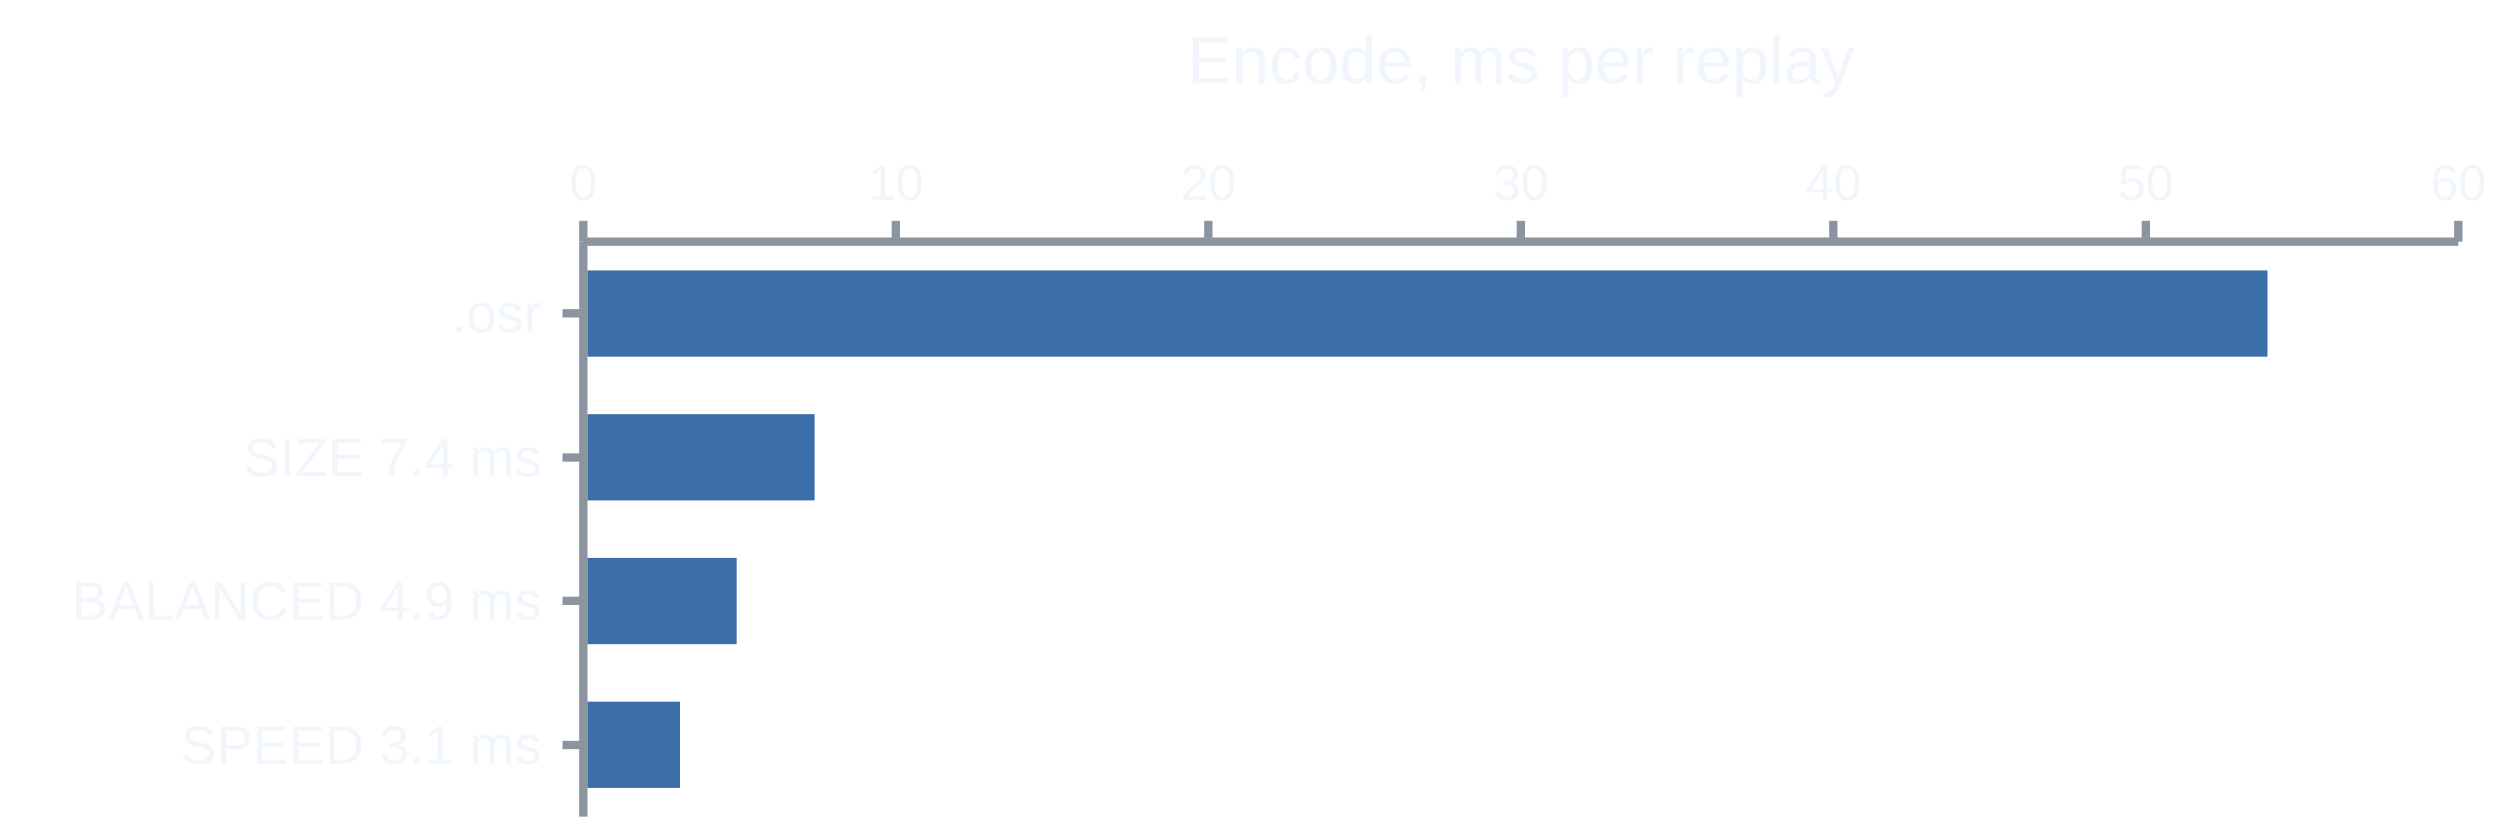
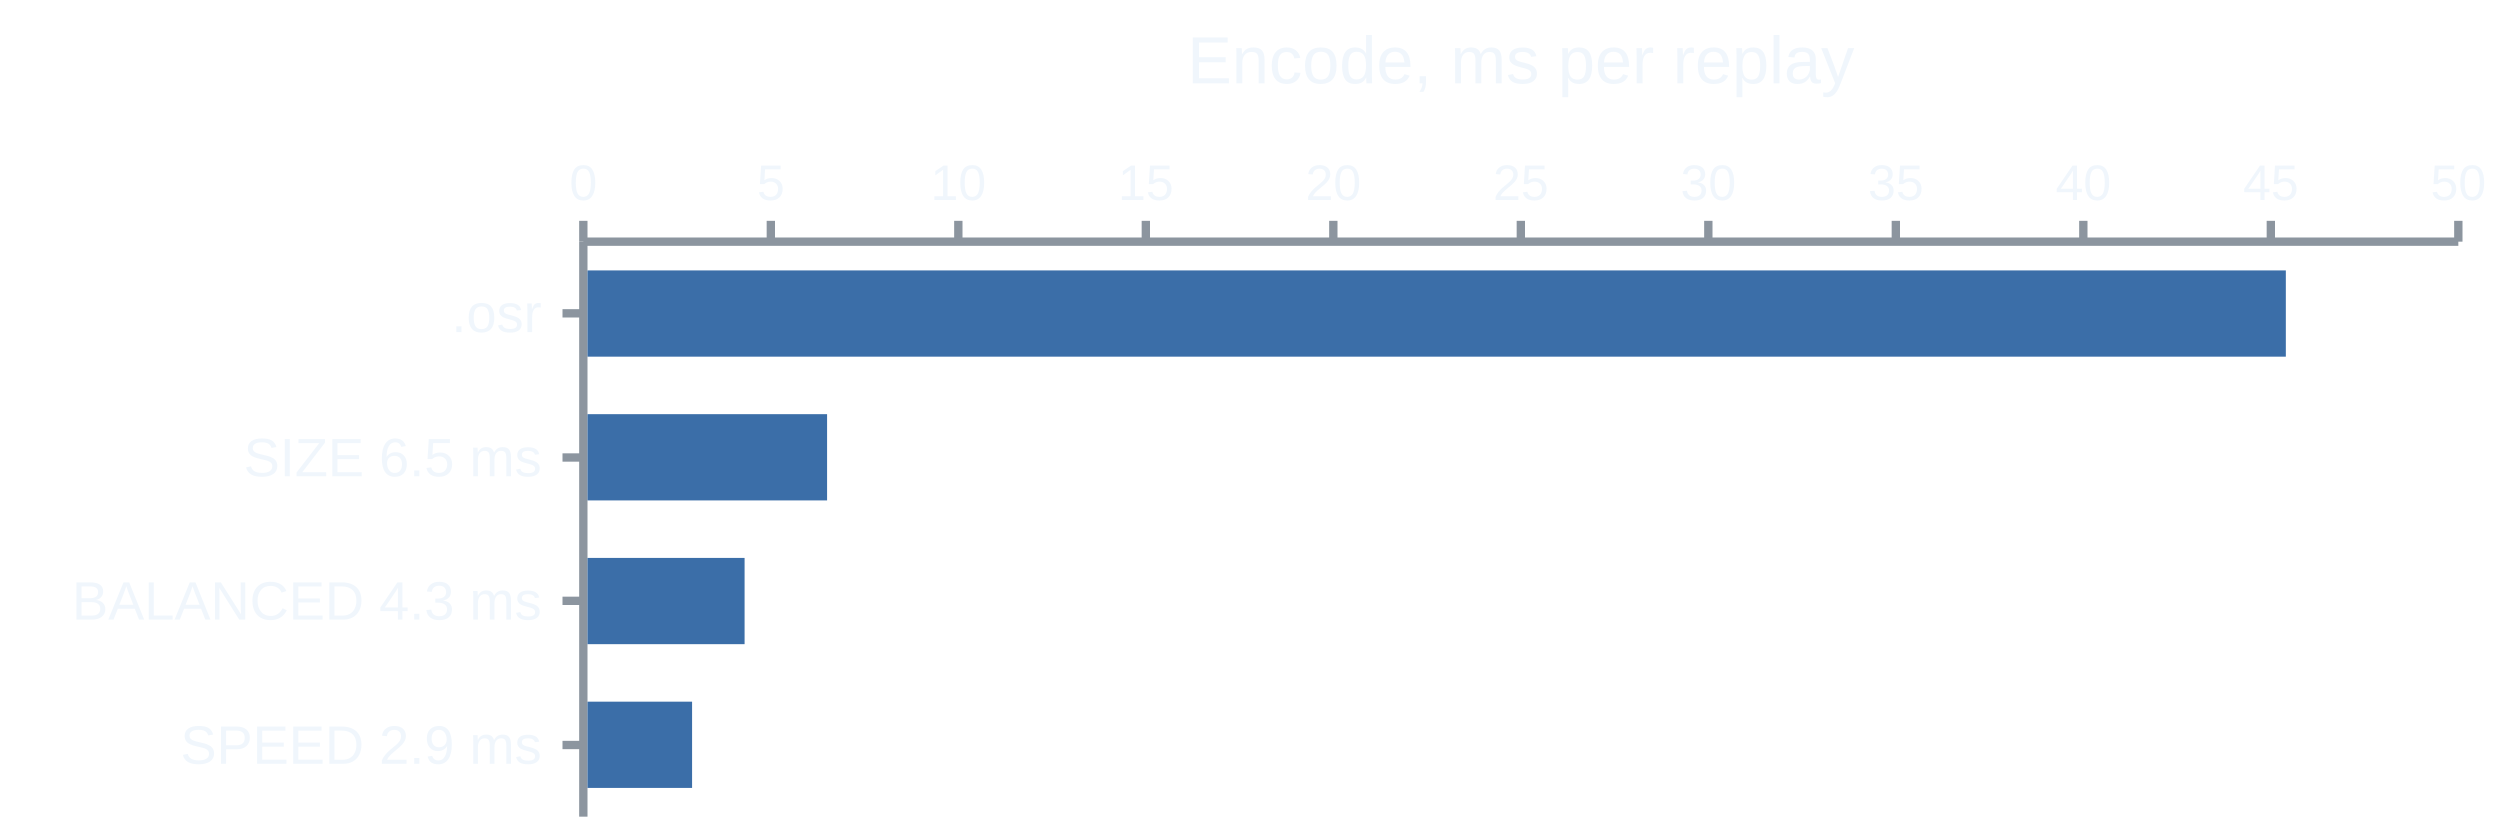
<svg xmlns="http://www.w3.org/2000/svg" width="600" height="200" viewBox="0 0 600 200" font-family="&quot;trebuchet ms&quot;, verdana, arial, sans-serif">
  <text x="365.0" y="20" font-size="16" fill="#f0f6fc" text-anchor="middle">Encode, ms per replay</text>
  <path d="M140 58H590M140 58V196" stroke="#8c959f" stroke-width="2" fill="none" />
  <path d="M140.0 58v-5" stroke="#8c959f" stroke-width="2" />
  <text x="140.0" y="48" font-size="12" fill="#f0f6fc" text-anchor="middle">0</text>
-   <path d="M215.0 58v-5" stroke="#8c959f" stroke-width="2" />
-   <text x="215.0" y="48" font-size="12" fill="#f0f6fc" text-anchor="middle">10</text>
-   <path d="M290.0 58v-5" stroke="#8c959f" stroke-width="2" />
-   <text x="290.0" y="48" font-size="12" fill="#f0f6fc" text-anchor="middle">20</text>
+   <path d="M185.0 58v-5" stroke="#8c959f" stroke-width="2" />
+   <text x="185.0" y="48" font-size="12" fill="#f0f6fc" text-anchor="middle">5</text>
+   <path d="M230.0 58v-5" stroke="#8c959f" stroke-width="2" />
+   <text x="230.0" y="48" font-size="12" fill="#f0f6fc" text-anchor="middle">10</text>
+   <path d="M275.0 58v-5" stroke="#8c959f" stroke-width="2" />
+   <text x="275.0" y="48" font-size="12" fill="#f0f6fc" text-anchor="middle">15</text>
+   <path d="M320.0 58v-5" stroke="#8c959f" stroke-width="2" />
+   <text x="320.0" y="48" font-size="12" fill="#f0f6fc" text-anchor="middle">20</text>
  <path d="M365.0 58v-5" stroke="#8c959f" stroke-width="2" />
-   <text x="365.0" y="48" font-size="12" fill="#f0f6fc" text-anchor="middle">30</text>
-   <path d="M440.0 58v-5" stroke="#8c959f" stroke-width="2" />
-   <text x="440.0" y="48" font-size="12" fill="#f0f6fc" text-anchor="middle">40</text>
-   <path d="M515.0 58v-5" stroke="#8c959f" stroke-width="2" />
-   <text x="515.0" y="48" font-size="12" fill="#f0f6fc" text-anchor="middle">50</text>
+   <text x="365.0" y="48" font-size="12" fill="#f0f6fc" text-anchor="middle">25</text>
+   <path d="M410.0 58v-5" stroke="#8c959f" stroke-width="2" />
+   <text x="410.0" y="48" font-size="12" fill="#f0f6fc" text-anchor="middle">30</text>
+   <path d="M455.0 58v-5" stroke="#8c959f" stroke-width="2" />
+   <text x="455.0" y="48" font-size="12" fill="#f0f6fc" text-anchor="middle">35</text>
+   <path d="M500.0 58v-5" stroke="#8c959f" stroke-width="2" />
+   <text x="500.0" y="48" font-size="12" fill="#f0f6fc" text-anchor="middle">40</text>
+   <path d="M545.0 58v-5" stroke="#8c959f" stroke-width="2" />
+   <text x="545.0" y="48" font-size="12" fill="#f0f6fc" text-anchor="middle">45</text>
  <path d="M590.0 58v-5" stroke="#8c959f" stroke-width="2" />
-   <text x="590.0" y="48" font-size="12" fill="#f0f6fc" text-anchor="middle">60</text>
+   <text x="590.0" y="48" font-size="12" fill="#f0f6fc" text-anchor="middle">50</text>
  <path d="M140 75.2h-5" stroke="#8c959f" stroke-width="2" />
  <text x="130" y="75.2" font-size="13" fill="#f0f6fc" text-anchor="end" dominant-baseline="central">.osr</text>
-   <rect x="141" y="64.9" width="403.2" height="20.7" fill="#3b6ea8" />
+   <rect x="141" y="64.9" width="407.6" height="20.7" fill="#3b6ea8" />
  <path d="M140 109.8h-5" stroke="#8c959f" stroke-width="2" />
-   <text x="130" y="109.8" font-size="13" fill="#f0f6fc" text-anchor="end" dominant-baseline="central">SIZE 7.4 ms</text>
-   <rect x="141" y="99.4" width="54.5" height="20.7" fill="#3b6ea8" />
+   <text x="130" y="109.8" font-size="13" fill="#f0f6fc" text-anchor="end" dominant-baseline="central">SIZE 6.5 ms</text>
+   <rect x="141" y="99.4" width="57.5" height="20.7" fill="#3b6ea8" />
  <path d="M140 144.2h-5" stroke="#8c959f" stroke-width="2" />
-   <text x="130" y="144.2" font-size="13" fill="#f0f6fc" text-anchor="end" dominant-baseline="central">BALANCED 4.9 ms</text>
-   <rect x="141" y="133.9" width="35.8" height="20.7" fill="#3b6ea8" />
+   <text x="130" y="144.2" font-size="13" fill="#f0f6fc" text-anchor="end" dominant-baseline="central">BALANCED 4.3 ms</text>
+   <rect x="141" y="133.9" width="37.7" height="20.7" fill="#3b6ea8" />
  <path d="M140 178.8h-5" stroke="#8c959f" stroke-width="2" />
-   <text x="130" y="178.8" font-size="13" fill="#f0f6fc" text-anchor="end" dominant-baseline="central">SPEED 3.1 ms</text>
-   <rect x="141" y="168.4" width="22.2" height="20.7" fill="#3b6ea8" />
+   <text x="130" y="178.8" font-size="13" fill="#f0f6fc" text-anchor="end" dominant-baseline="central">SPEED 2.9 ms</text>
+   <rect x="141" y="168.4" width="25.1" height="20.7" fill="#3b6ea8" />
</svg>
